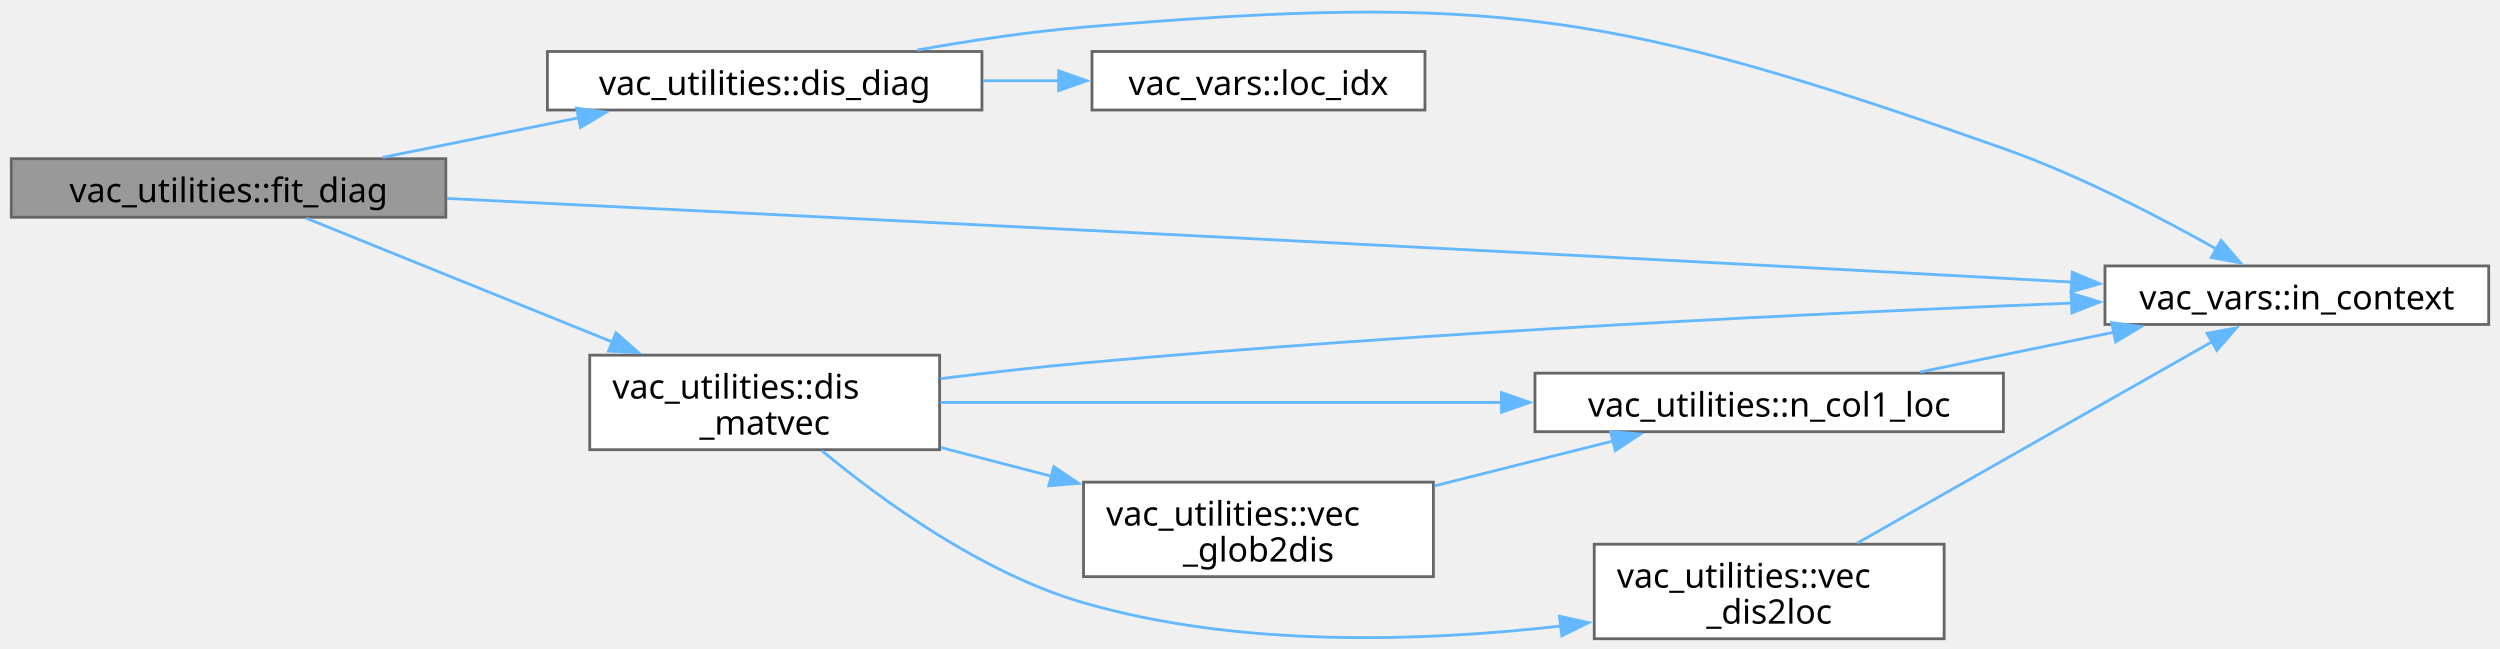
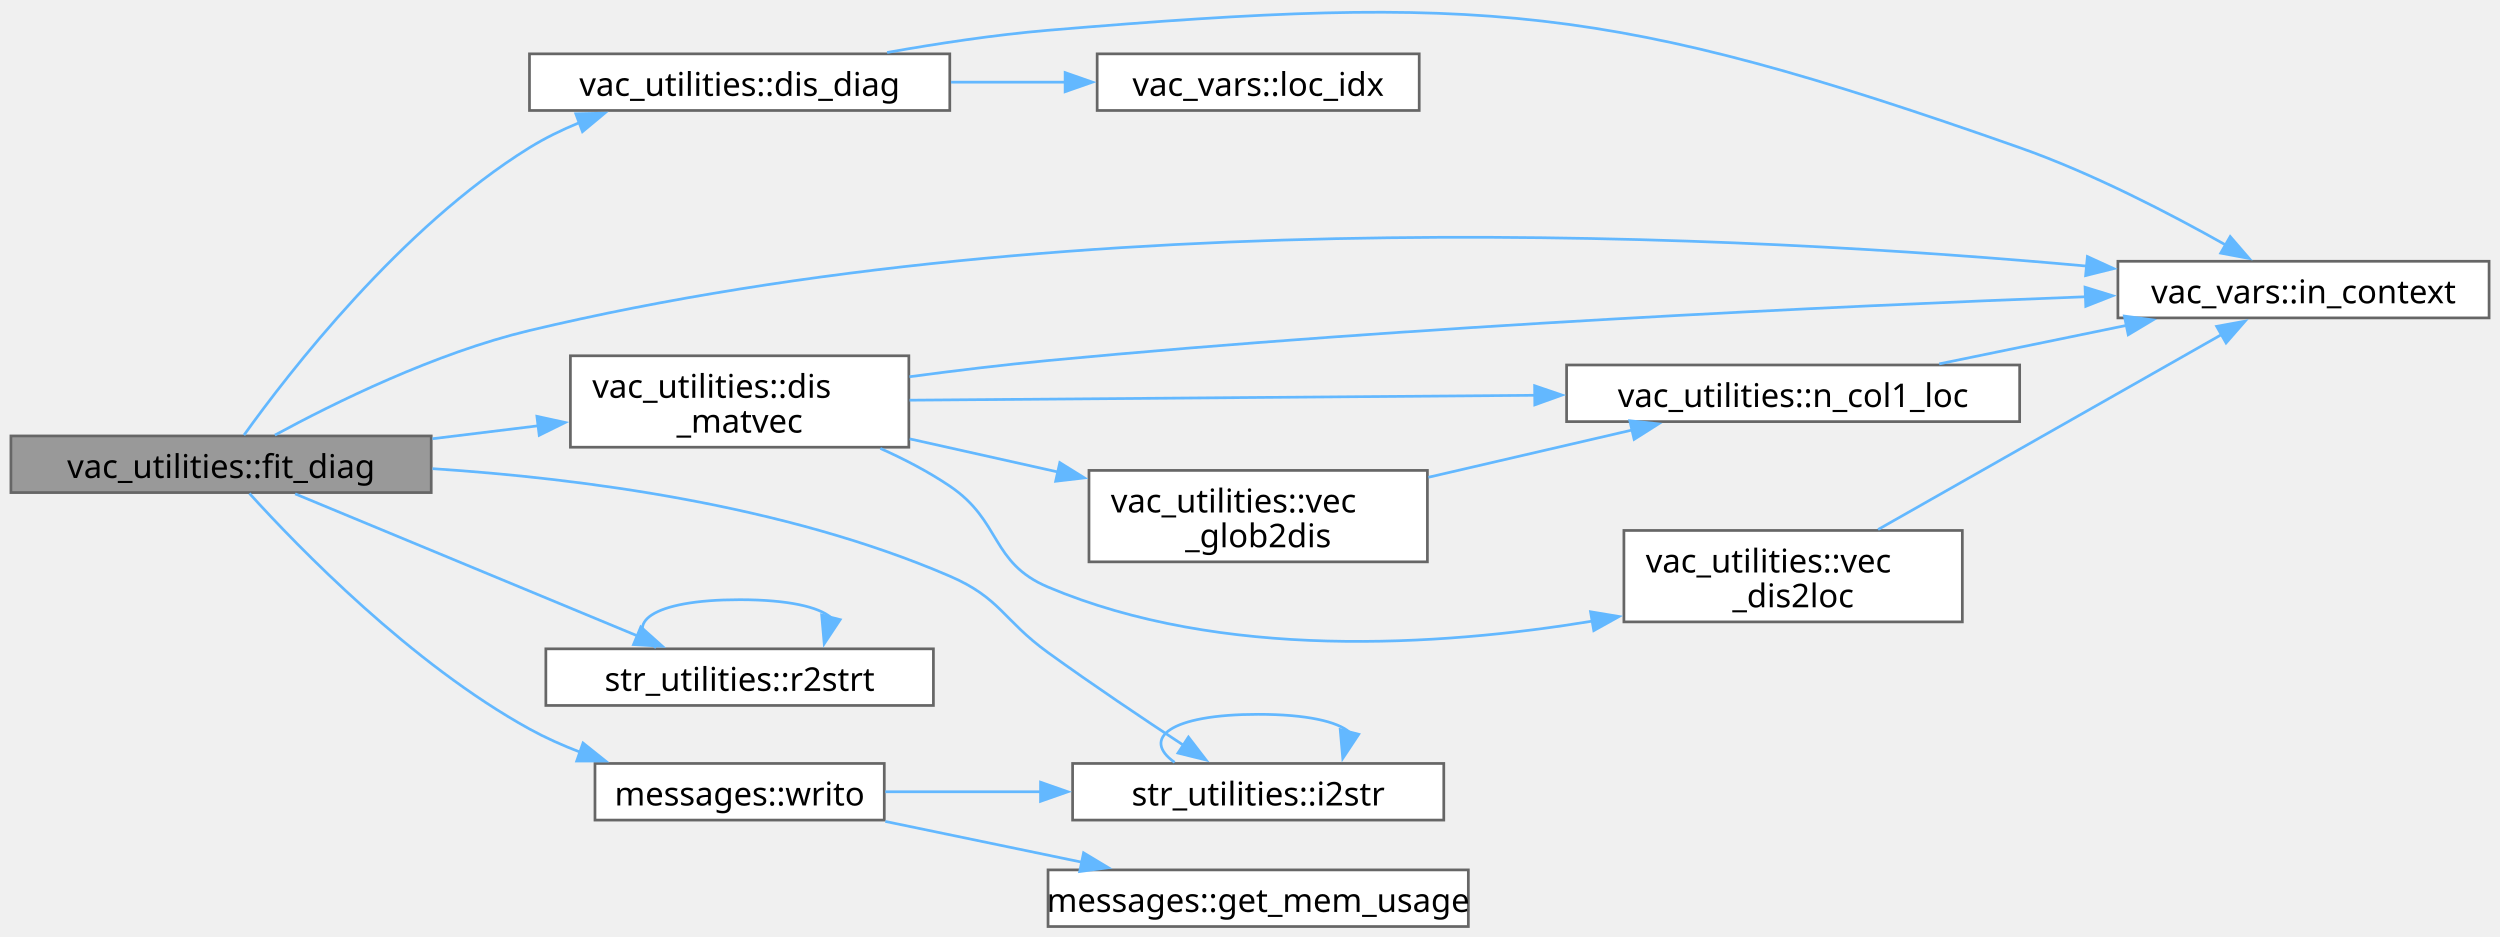
- <svg xmlns="http://www.w3.org/2000/svg" xmlns:xlink="http://www.w3.org/1999/xlink" width="886pt" height="230pt" viewBox="0.00 0.00 886.00 230.00">
-   <g id="graph0" class="graph" transform="scale(1 1) rotate(0) translate(4 226.37)">
+ <svg xmlns="http://www.w3.org/2000/svg" xmlns:xlink="http://www.w3.org/1999/xlink" width="916pt" height="343pt" viewBox="0.00 0.00 916.00 343.00">
+   <g id="graph0" class="graph" transform="scale(1 1) rotate(0) translate(4 339.48)">
    <g id="Node000001" class="node">
      <g id="a_Node000001">
        <a xlink:title="Fits diagonal entries of H and G to Green's identity for potentials whose boundary values and normal ...">
-           <polygon fill="#999999" stroke="#666666" points="154,-170.12 0,-170.12 0,-149.38 154,-149.38 154,-170.12" />
-           <text xml:space="preserve" text-anchor="middle" x="77" y="-154.72" font-family="Ubuntu Mono" font-size="12.00">vac_utilities::fit_diag</text>
+           <polygon fill="#999999" stroke="#666666" points="154,-179.75 0,-179.75 0,-159 154,-159 154,-179.75" />
+           <text xml:space="preserve" text-anchor="middle" x="77" y="-164.35" font-family="Ubuntu Mono" font-size="12.00">vac_utilities::fit_diag</text>
        </a>
      </g>
    </g>
    <g id="Node000002" class="node">
      <g id="a_Node000002">
        <a xlink:href="namespacevac__utilities.html#acbb1dd4bf17dad7f8332fe211af6492c" target="_top" xlink:title="Gathers the diagonal of a distributed matrix on all processes.">
-           <polygon fill="white" stroke="#666666" points="344,-208.12 190,-208.12 190,-187.38 344,-187.38 344,-208.12" />
-           <text xml:space="preserve" text-anchor="middle" x="267" y="-192.72" font-family="Ubuntu Mono" font-size="12.00">vac_utilities::dis_diag</text>
+           <polygon fill="white" stroke="#666666" points="344,-319.75 190,-319.75 190,-299 344,-299 344,-319.75" />
+           <text xml:space="preserve" text-anchor="middle" x="267" y="-304.35" font-family="Ubuntu Mono" font-size="12.00">vac_utilities::dis_diag</text>
        </a>
      </g>
    </g>
    <g id="edge1_Node000001_Node000002" class="edge">
      <g id="a_edge1_Node000001_Node000002">
        <a xlink:title=" ">
-           <path fill="none" stroke="#63b8ff" d="M131.62,-170.59C153.25,-174.96 178.41,-180.05 201.07,-184.63" />
-           <polygon fill="#63b8ff" stroke="#63b8ff" points="200.33,-188.05 210.82,-186.6 201.72,-181.19 200.33,-188.05" />
+           <path fill="none" stroke="#63b8ff" d="M85.39,-180.05C101.65,-202.76 142.87,-256.2 190,-285.38 195.65,-288.87 201.86,-291.91 208.22,-294.52" />
+           <polygon fill="#63b8ff" stroke="#63b8ff" points="206.97,-297.79 217.56,-298.01 209.42,-291.23 206.97,-297.79" />
        </a>
      </g>
    </g>
    <g id="Node000003" class="node">
      <g id="a_Node000003">
        <a xlink:href="namespacevac__vars.html#af0fd2f819434bf7adc494753df4af19c" target="_top" xlink:title="Indicates whether current process is in the context.">
-           <polygon fill="white" stroke="#666666" points="878,-132.12 742,-132.12 742,-111.38 878,-111.38 878,-132.12" />
-           <text xml:space="preserve" text-anchor="middle" x="810" y="-116.72" font-family="Ubuntu Mono" font-size="12.00">vac_vars::in_context</text>
-         </a>
-       </g>
-     </g>
-     <g id="edge12_Node000001_Node000003" class="edge">
-       <g id="a_edge12_Node000001_Node000003">
-         <a xlink:title=" ">
-           <path fill="none" stroke="#63b8ff" d="M154.38,-156.04C272.61,-150.25 507.06,-138.61 706,-127.75 713.93,-127.32 722.21,-126.85 730.47,-126.38" />
-           <polygon fill="#63b8ff" stroke="#63b8ff" points="730.39,-129.89 740.18,-125.83 729.99,-122.91 730.39,-129.89" />
+           <polygon fill="white" stroke="#666666" points="908,-243.75 772,-243.75 772,-223 908,-223 908,-243.75" />
+           <text xml:space="preserve" text-anchor="middle" x="840" y="-228.35" font-family="Ubuntu Mono" font-size="12.00">vac_vars::in_context</text>
+         </a>
+       </g>
+     </g>
+     <g id="edge14_Node000001_Node000003" class="edge">
+       <g id="a_edge14_Node000001_Node000003">
+         <a xlink:title=" ">
+           <path fill="none" stroke="#63b8ff" d="M96.7,-180.05C118.36,-191.81 155.52,-210.16 190,-218.38 391.21,-266.3 637.46,-253.22 760.77,-241.97" />
+           <polygon fill="#63b8ff" stroke="#63b8ff" points="760.82,-245.48 770.45,-241.07 760.17,-238.51 760.82,-245.48" />
        </a>
      </g>
    </g>
    <g id="Node000005" class="node">
      <g id="a_Node000005">
        <a xlink:href="namespacevac__utilities.html#a6e538c4419e87d8b4d73a5d25f381cbc" target="_top" xlink:title="Distributed matrix-vector product y = A x.">
-           <polygon fill="white" stroke="#666666" points="329,-100.5 205,-100.5 205,-67 329,-67 329,-100.5" />
-           <text xml:space="preserve" text-anchor="start" x="213" y="-85.1" font-family="Ubuntu Mono" font-size="12.00">vac_utilities::dis</text>
-           <text xml:space="preserve" text-anchor="middle" x="267" y="-72.35" font-family="Ubuntu Mono" font-size="12.00">_matvec</text>
+           <polygon fill="white" stroke="#666666" points="329,-209.12 205,-209.12 205,-175.62 329,-175.62 329,-209.12" />
+           <text xml:space="preserve" text-anchor="start" x="213" y="-193.72" font-family="Ubuntu Mono" font-size="12.00">vac_utilities::dis</text>
+           <text xml:space="preserve" text-anchor="middle" x="267" y="-180.97" font-family="Ubuntu Mono" font-size="12.00">_matvec</text>
        </a>
      </g>
    </g>
    <g id="edge4_Node000001_Node000005" class="edge">
      <g id="a_edge4_Node000001_Node000005">
        <a xlink:title=" ">
-           <path fill="none" stroke="#63b8ff" d="M104.54,-149.02C132.61,-137.68 177.64,-119.47 213.02,-105.17" />
-           <polygon fill="#63b8ff" stroke="#63b8ff" points="214.3,-108.43 222.26,-101.43 211.67,-101.94 214.3,-108.43" />
+           <path fill="none" stroke="#63b8ff" d="M154.47,-178.73C167.36,-180.31 180.71,-181.94 193.5,-183.51" />
+           <polygon fill="#63b8ff" stroke="#63b8ff" points="192.72,-186.94 203.07,-184.68 193.57,-179.99 192.72,-186.94" />
+         </a>
+       </g>
+     </g>
+     <g id="Node000009" class="node">
+       <g id="a_Node000009">
+         <a xlink:href="namespacestr__utilities.html#a0b97e51770725a3e98ed393d26681414" target="_top" xlink:title="Convert an integer to string.">
+           <polygon fill="white" stroke="#666666" points="525,-59.75 389,-59.75 389,-39 525,-39 525,-59.75" />
+           <text xml:space="preserve" text-anchor="middle" x="457" y="-44.35" font-family="Ubuntu Mono" font-size="12.00">str_utilities::i2str</text>
+         </a>
+       </g>
+     </g>
+     <g id="edge12_Node000001_Node000009" class="edge">
+       <g id="a_edge12_Node000001_Node000009">
+         <a xlink:title=" ">
+           <path fill="none" stroke="#63b8ff" d="M154.47,-167.76C209.21,-164.21 283.61,-154.41 344,-128.38 362.61,-120.35 363.57,-112.25 380,-100.38 396.22,-88.65 414.87,-76.12 429.64,-66.41" />
+           <polygon fill="#63b8ff" stroke="#63b8ff" points="431.44,-69.42 437.9,-61.02 427.61,-63.56 431.44,-69.42" />
+         </a>
+       </g>
+     </g>
+     <g id="Node000010" class="node">
+       <g id="a_Node000010">
+         <a xlink:href="namespacestr__utilities.html#ac778d706b2e021672618939ab58fdd32" target="_top" xlink:title="Convert a real (double) to string.">
+           <polygon fill="white" stroke="#666666" points="338,-101.75 196,-101.75 196,-81 338,-81 338,-101.75" />
+           <text xml:space="preserve" text-anchor="middle" x="267" y="-86.35" font-family="Ubuntu Mono" font-size="12.00">str_utilities::r2strt</text>
+         </a>
+       </g>
+     </g>
+     <g id="edge15_Node000001_Node000010" class="edge">
+       <g id="a_edge15_Node000001_Node000010">
+         <a xlink:title=" ">
+           <path fill="none" stroke="#63b8ff" d="M104.14,-158.53C136.83,-144.97 192.97,-121.68 229.78,-106.4" />
+           <polygon fill="#63b8ff" stroke="#63b8ff" points="230.79,-109.77 238.68,-102.71 228.11,-103.31 230.79,-109.77" />
+         </a>
+       </g>
+     </g>
+     <g id="Node000011" class="node">
+       <g id="a_Node000011">
+         <a xlink:href="namespacemessages.html#aa4a8d01563e92558e8a0875b075ec54c" target="_top" xlink:title="Write output to file identified by output_i.">
+           <polygon fill="white" stroke="#666666" points="320,-59.75 214,-59.75 214,-39 320,-39 320,-59.75" />
+           <text xml:space="preserve" text-anchor="middle" x="267" y="-44.35" font-family="Ubuntu Mono" font-size="12.00">messages::writo</text>
+         </a>
+       </g>
+     </g>
+     <g id="edge17_Node000001_Node000011" class="edge">
+       <g id="a_edge17_Node000001_Node000011">
+         <a xlink:title=" ">
+           <path fill="none" stroke="#63b8ff" d="M87.39,-158.69C105.37,-138.86 146.75,-96.22 190,-72.38 195.8,-69.18 202.1,-66.37 208.51,-63.92" />
+           <polygon fill="#63b8ff" stroke="#63b8ff" points="209.62,-67.24 217.9,-60.63 207.3,-60.63 209.62,-67.24" />
        </a>
      </g>
    </g>
    <g id="edge2_Node000002_Node000003" class="edge">
      <g id="a_edge2_Node000002_Node000003">
        <a xlink:title=" ">
-           <path fill="none" stroke="#63b8ff" d="M321.03,-208.62C339.6,-211.93 360.64,-215.12 380,-216.75 525.63,-229.01 568.16,-222.3 706,-173.75 732.71,-164.34 761.33,-149.47 781.6,-138.04" />
-           <polygon fill="#63b8ff" stroke="#63b8ff" points="783.15,-141.18 790.08,-133.17 779.66,-135.11 783.15,-141.18" />
+           <path fill="none" stroke="#63b8ff" d="M321.03,-320.25C339.6,-323.56 360.64,-326.74 380,-328.38 538.81,-341.75 585.68,-338.32 736,-285.38 762.71,-275.97 791.33,-261.09 811.6,-249.66" />
+           <polygon fill="#63b8ff" stroke="#63b8ff" points="813.15,-252.81 820.08,-244.79 809.66,-246.74 813.15,-252.81" />
        </a>
      </g>
    </g>
    <g id="Node000004" class="node">
      <g id="a_Node000004">
        <a xlink:href="namespacevac__vars.html#a17ee0aa4db79ca9724831df183ce07c9" target="_top" xlink:title="Local index of a global row or column in the block-cyclic layout: global index glob in the subrow (or...">
-           <polygon fill="white" stroke="#666666" points="501,-208.12 383,-208.12 383,-187.38 501,-187.38 501,-208.12" />
-           <text xml:space="preserve" text-anchor="middle" x="442" y="-192.72" font-family="Ubuntu Mono" font-size="12.00">vac_vars::loc_idx</text>
+           <polygon fill="white" stroke="#666666" points="516,-319.75 398,-319.75 398,-299 516,-299 516,-319.75" />
+           <text xml:space="preserve" text-anchor="middle" x="457" y="-304.35" font-family="Ubuntu Mono" font-size="12.00">vac_vars::loc_idx</text>
        </a>
      </g>
    </g>
    <g id="edge3_Node000002_Node000004" class="edge">
      <g id="a_edge3_Node000002_Node000004">
        <a xlink:title=" ">
-           <path fill="none" stroke="#63b8ff" d="M344.38,-197.75C353.32,-197.75 362.4,-197.75 371.24,-197.75" />
-           <polygon fill="#63b8ff" stroke="#63b8ff" points="371.18,-201.25 381.18,-197.75 371.18,-194.25 371.18,-201.25" />
+           <path fill="none" stroke="#63b8ff" d="M344.47,-309.38C358.37,-309.38 372.79,-309.38 386.48,-309.38" />
+           <polygon fill="#63b8ff" stroke="#63b8ff" points="386.26,-312.88 396.26,-309.38 386.26,-305.88 386.26,-312.88" />
        </a>
      </g>
    </g>
    <g id="edge5_Node000005_Node000003" class="edge">
      <g id="a_edge5_Node000005_Node000003">
        <a xlink:title=" ">
-           <path fill="none" stroke="#63b8ff" d="M329.24,-92.17C345.7,-94.23 363.51,-96.26 380,-97.75 502.12,-108.78 644.27,-115.54 730.4,-118.97" />
-           <polygon fill="#63b8ff" stroke="#63b8ff" points="730.01,-122.46 740.14,-119.35 730.28,-115.46 730.01,-122.46" />
+           <path fill="none" stroke="#63b8ff" d="M329.23,-201.44C345.69,-203.64 363.5,-205.8 380,-207.38 513.16,-220.04 668.67,-227.27 760.21,-230.75" />
+           <polygon fill="#63b8ff" stroke="#63b8ff" points="759.96,-234.24 770.09,-231.12 760.23,-227.24 759.96,-234.24" />
        </a>
      </g>
    </g>
    <g id="Node000006" class="node">
      <g id="a_Node000006">
        <a xlink:href="namespacevac__utilities.html#a69626f2c48bb9b457bdd83011379b4e1" target="_top" xlink:title="Number of local columns this process owns of a global column vector: the single column sits in the fi...">
-           <polygon fill="white" stroke="#666666" points="706,-94.12 540,-94.12 540,-73.38 706,-73.38 706,-94.12" />
-           <text xml:space="preserve" text-anchor="middle" x="623" y="-78.72" font-family="Ubuntu Mono" font-size="12.00">vac_utilities::n_col1_loc</text>
+           <polygon fill="white" stroke="#666666" points="736,-205.75 570,-205.75 570,-185 736,-185 736,-205.75" />
+           <text xml:space="preserve" text-anchor="middle" x="653" y="-190.35" font-family="Ubuntu Mono" font-size="12.00">vac_utilities::n_col1_loc</text>
        </a>
      </g>
    </g>
    <g id="edge6_Node000005_Node000006" class="edge">
      <g id="a_edge6_Node000005_Node000006">
        <a xlink:title=" ">
-           <path fill="none" stroke="#63b8ff" d="M329.26,-83.75C384.14,-83.75 465.47,-83.75 528.48,-83.75" />
-           <polygon fill="#63b8ff" stroke="#63b8ff" points="528.11,-87.25 538.11,-83.75 528.11,-80.25 528.11,-87.25" />
+           <path fill="none" stroke="#63b8ff" d="M329.27,-192.85C391.08,-193.34 487.3,-194.09 558.61,-194.65" />
+           <polygon fill="#63b8ff" stroke="#63b8ff" points="558.29,-198.14 568.32,-194.72 558.35,-191.14 558.29,-198.14" />
        </a>
      </g>
    </g>
    <g id="Node000007" class="node">
      <g id="a_Node000007">
        <a xlink:href="namespacevac__utilities.html#a05e8e1f24569b4bff05e61a867268fc3" target="_top" xlink:title="Gathers a distributed vector on a single process.">
-           <polygon fill="white" stroke="#666666" points="685,-33.5 561,-33.5 561,0 685,0 685,-33.5" />
-           <text xml:space="preserve" text-anchor="start" x="569" y="-18.1" font-family="Ubuntu Mono" font-size="12.00">vac_utilities::vec</text>
-           <text xml:space="preserve" text-anchor="middle" x="623" y="-5.35" font-family="Ubuntu Mono" font-size="12.00">_dis2loc</text>
+           <polygon fill="white" stroke="#666666" points="715,-145.12 591,-145.12 591,-111.62 715,-111.62 715,-145.12" />
+           <text xml:space="preserve" text-anchor="start" x="599" y="-129.72" font-family="Ubuntu Mono" font-size="12.00">vac_utilities::vec</text>
+           <text xml:space="preserve" text-anchor="middle" x="653" y="-116.97" font-family="Ubuntu Mono" font-size="12.00">_dis2loc</text>
        </a>
      </g>
    </g>
    <g id="edge8_Node000005_Node000007" class="edge">
      <g id="a_edge8_Node000005_Node000007">
        <a xlink:title=" ">
-           <path fill="none" stroke="#63b8ff" d="M287.34,-66.59C308.41,-49.13 343.96,-23.21 380,-12.75 435.1,3.24 500.28,1.04 549.1,-4.5" />
-           <polygon fill="#63b8ff" stroke="#63b8ff" points="548.66,-7.98 559.01,-5.71 549.51,-1.03 548.66,-7.98" />
+           <path fill="none" stroke="#63b8ff" d="M318.56,-175.18C327.37,-171.24 336.2,-166.63 344,-161.38 363.02,-148.55 358.86,-133.3 380,-124.38 443.53,-97.55 523.08,-102.63 579.7,-111.94" />
+           <polygon fill="#63b8ff" stroke="#63b8ff" points="578.77,-115.33 589.22,-113.59 579.96,-108.43 578.77,-115.33" />
        </a>
      </g>
    </g>
    <g id="Node000008" class="node">
      <g id="a_Node000008">
        <a xlink:href="namespacevac__utilities.html#ab1118f6840ac23fb771f4bb6b3c8f4ce" target="_top" xlink:title="Scatter a global column vector into its local block-cyclic rows.">
-           <polygon fill="white" stroke="#666666" points="504,-55.5 380,-55.5 380,-22 504,-22 504,-55.5" />
-           <text xml:space="preserve" text-anchor="start" x="388" y="-40.1" font-family="Ubuntu Mono" font-size="12.00">vac_utilities::vec</text>
-           <text xml:space="preserve" text-anchor="middle" x="442" y="-27.35" font-family="Ubuntu Mono" font-size="12.00">_glob2dis</text>
+           <polygon fill="white" stroke="#666666" points="519,-167.12 395,-167.12 395,-133.62 519,-133.62 519,-167.12" />
+           <text xml:space="preserve" text-anchor="start" x="403" y="-151.72" font-family="Ubuntu Mono" font-size="12.00">vac_utilities::vec</text>
+           <text xml:space="preserve" text-anchor="middle" x="457" y="-138.97" font-family="Ubuntu Mono" font-size="12.00">_glob2dis</text>
        </a>
      </g>
    </g>
    <g id="edge10_Node000005_Node000008" class="edge">
      <g id="a_edge10_Node000005_Node000008">
        <a xlink:title=" ">
-           <path fill="none" stroke="#63b8ff" d="M329.48,-67.76C342.23,-64.44 355.77,-60.92 368.86,-57.52" />
-           <polygon fill="#63b8ff" stroke="#63b8ff" points="369.46,-60.98 378.25,-55.07 367.69,-54.2 369.46,-60.98" />
+           <path fill="none" stroke="#63b8ff" d="M329.3,-178.68C346.69,-174.8 365.79,-170.53 383.76,-166.51" />
+           <polygon fill="#63b8ff" stroke="#63b8ff" points="384.31,-169.98 393.31,-164.38 382.79,-163.15 384.31,-169.98" />
        </a>
      </g>
    </g>
    <g id="edge7_Node000006_Node000003" class="edge">
      <g id="a_edge7_Node000006_Node000003">
        <a xlink:title=" ">
-           <path fill="none" stroke="#63b8ff" d="M676.52,-94.54C697.9,-98.93 722.82,-104.05 745.23,-108.65" />
-           <polygon fill="#63b8ff" stroke="#63b8ff" points="744.37,-112.05 754.87,-110.63 745.78,-105.19 744.37,-112.05" />
+           <path fill="none" stroke="#63b8ff" d="M706.52,-206.16C727.9,-210.56 752.82,-215.67 775.23,-220.28" />
+           <polygon fill="#63b8ff" stroke="#63b8ff" points="774.37,-223.67 784.87,-222.26 775.78,-216.82 774.37,-223.67" />
        </a>
      </g>
    </g>
    <g id="edge9_Node000007_Node000003" class="edge">
      <g id="a_edge9_Node000007_Node000003">
        <a xlink:title=" ">
-           <path fill="none" stroke="#63b8ff" d="M654.14,-33.85C688.93,-53.6 745.76,-85.86 780.05,-105.32" />
-           <polygon fill="#63b8ff" stroke="#63b8ff" points="778.18,-108.28 788.6,-110.17 781.63,-102.19 778.18,-108.28" />
+           <path fill="none" stroke="#63b8ff" d="M684.14,-145.48C718.93,-165.23 775.76,-197.48 810.05,-216.94" />
+           <polygon fill="#63b8ff" stroke="#63b8ff" points="808.18,-219.9 818.6,-221.8 811.63,-213.82 808.18,-219.9" />
        </a>
      </g>
    </g>
    <g id="edge11_Node000008_Node000006" class="edge">
      <g id="a_edge11_Node000008_Node000006">
        <a xlink:title=" ">
-           <path fill="none" stroke="#63b8ff" d="M504.35,-54.17C524.92,-59.34 547.7,-65.07 567.69,-70.1" />
-           <polygon fill="#63b8ff" stroke="#63b8ff" points="566.77,-73.47 577.32,-72.52 568.47,-66.68 566.77,-73.47" />
+           <path fill="none" stroke="#63b8ff" d="M519.38,-164.61C543.34,-170.17 570.66,-176.51 594.26,-181.98" />
+           <polygon fill="#63b8ff" stroke="#63b8ff" points="593.16,-185.32 603.69,-184.17 594.74,-178.5 593.16,-185.32" />
+         </a>
+       </g>
+     </g>
+     <g id="edge13_Node000009_Node000009" class="edge">
+       <g id="a_edge13_Node000009_Node000009">
+         <a xlink:title=" ">
+           <path fill="none" stroke="#63b8ff" d="M426.38,-60.15C414.14,-68.81 424.34,-77.75 457,-77.75 474.86,-77.75 486,-75.08 490.43,-71.24" />
+           <polygon fill="#63b8ff" stroke="#63b8ff" points="493.84,-70.44 487.99,-61.61 487.06,-72.17 493.84,-70.44" />
+         </a>
+       </g>
+     </g>
+     <g id="edge16_Node000010_Node000010" class="edge">
+       <g id="a_edge16_Node000010_Node000010">
+         <a xlink:title=" ">
+           <path fill="none" stroke="#63b8ff" d="M236.38,-102.15C224.14,-110.81 234.34,-119.75 267,-119.75 284.86,-119.75 296,-117.08 300.43,-113.24" />
+           <polygon fill="#63b8ff" stroke="#63b8ff" points="303.84,-112.44 297.99,-103.61 297.06,-114.17 303.84,-112.44" />
+         </a>
+       </g>
+     </g>
+     <g id="edge19_Node000011_Node000009" class="edge">
+       <g id="a_edge19_Node000011_Node000009">
+         <a xlink:title=" ">
+           <path fill="none" stroke="#63b8ff" d="M320.37,-49.38C338,-49.38 358.07,-49.38 377.27,-49.38" />
+           <polygon fill="#63b8ff" stroke="#63b8ff" points="377.26,-52.88 387.25,-49.38 377.25,-45.88 377.26,-52.88" />
+         </a>
+       </g>
+     </g>
+     <g id="Node000012" class="node">
+       <g id="a_Node000012">
+         <a xlink:href="namespacemessages.html#a82dddaab795b78b3d39e1ff1aab2f665" target="_top" xlink:title="Returns the memory usage in kilobytes.">
+           <polygon fill="white" stroke="#666666" points="534,-20.75 380,-20.75 380,0 534,0 534,-20.75" />
+           <text xml:space="preserve" text-anchor="middle" x="457" y="-5.35" font-family="Ubuntu Mono" font-size="12.00">messages::get_mem_usage</text>
+         </a>
+       </g>
+     </g>
+     <g id="edge18_Node000011_Node000012" class="edge">
+       <g id="a_edge18_Node000011_Node000012">
+         <a xlink:title=" ">
+           <path fill="none" stroke="#63b8ff" d="M320.37,-38.51C342.68,-33.88 368.92,-28.44 392.34,-23.58" />
+           <polygon fill="#63b8ff" stroke="#63b8ff" points="393.02,-27.01 402.1,-21.56 391.6,-20.16 393.02,-27.01" />
        </a>
      </g>
    </g>
  </g>
</svg>
